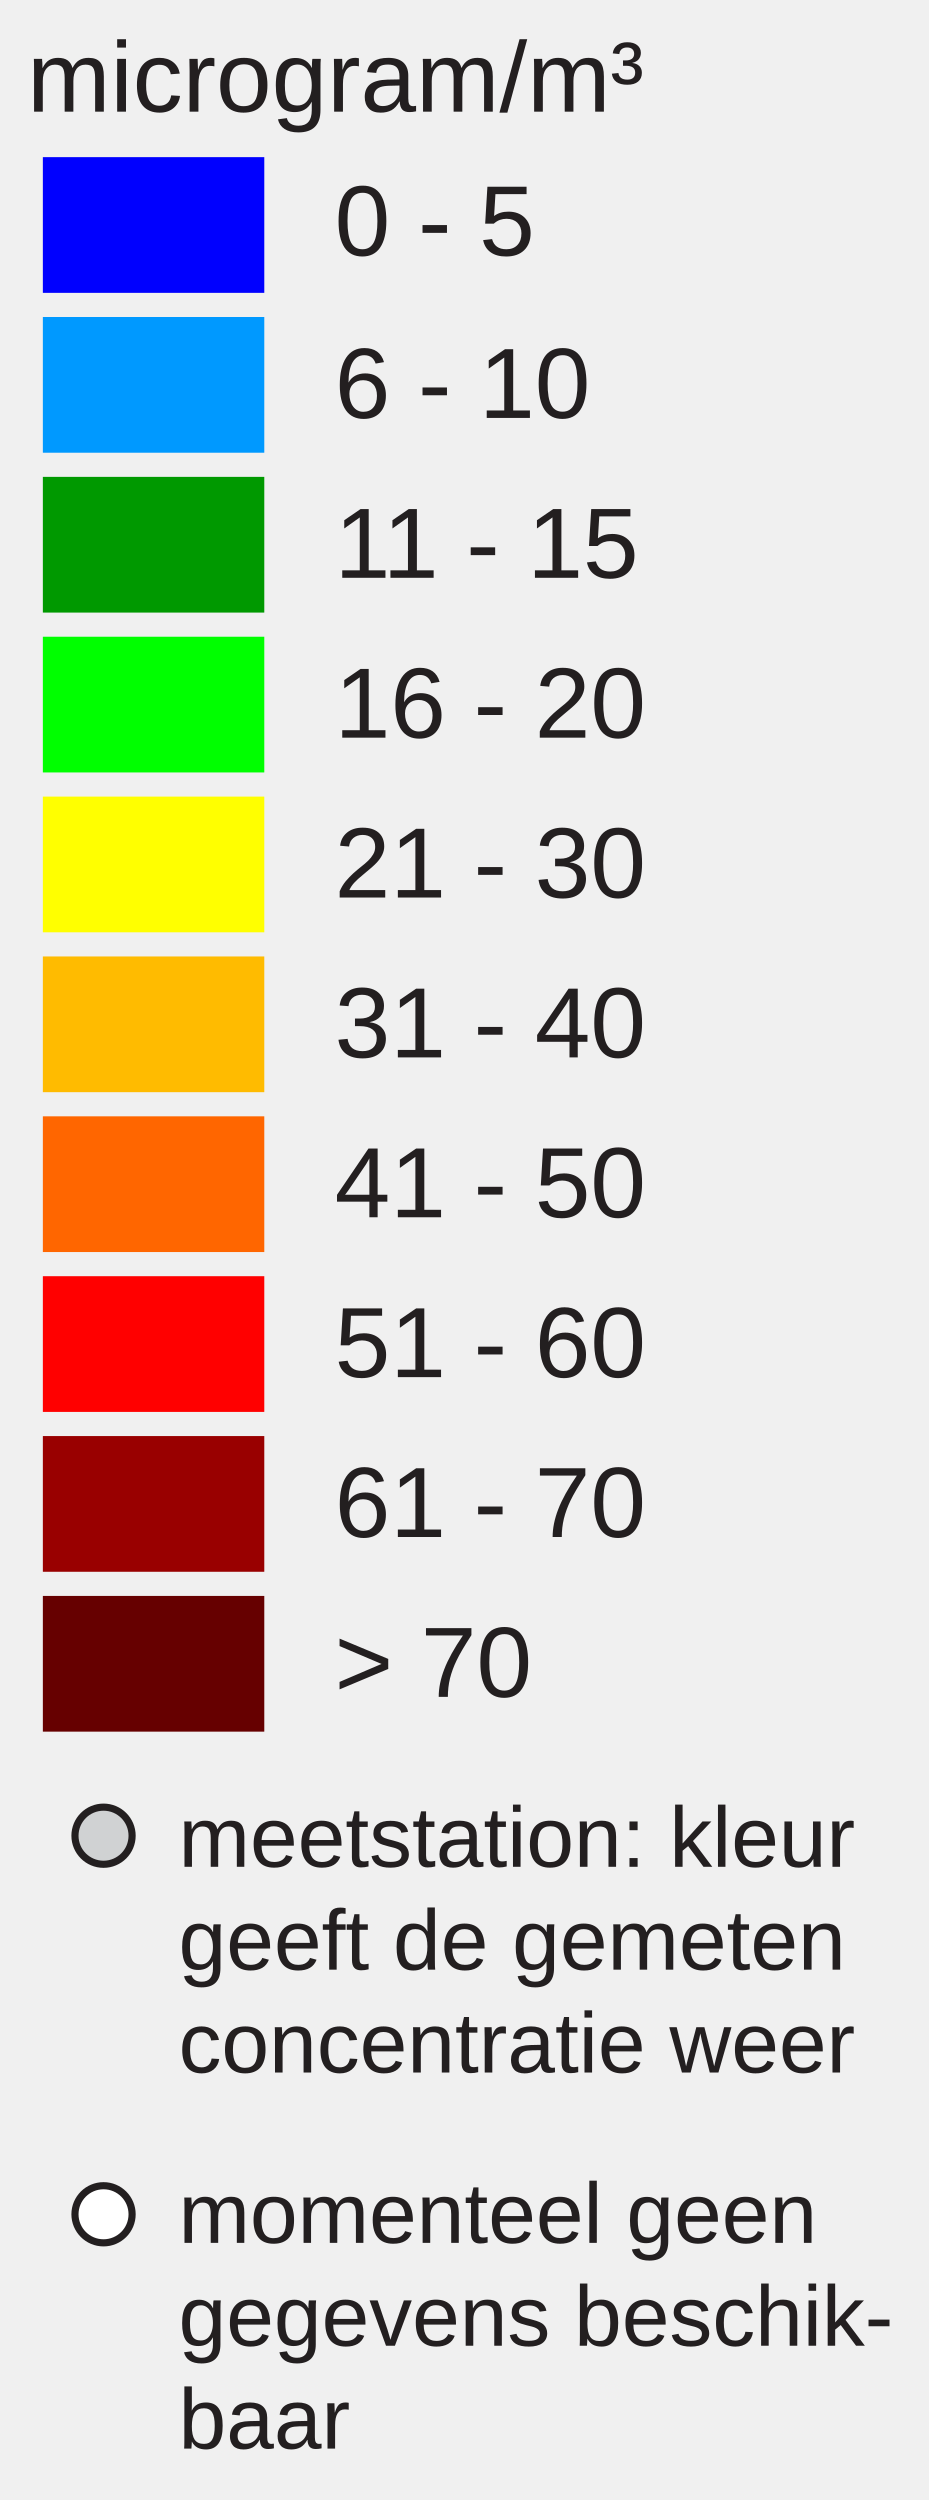
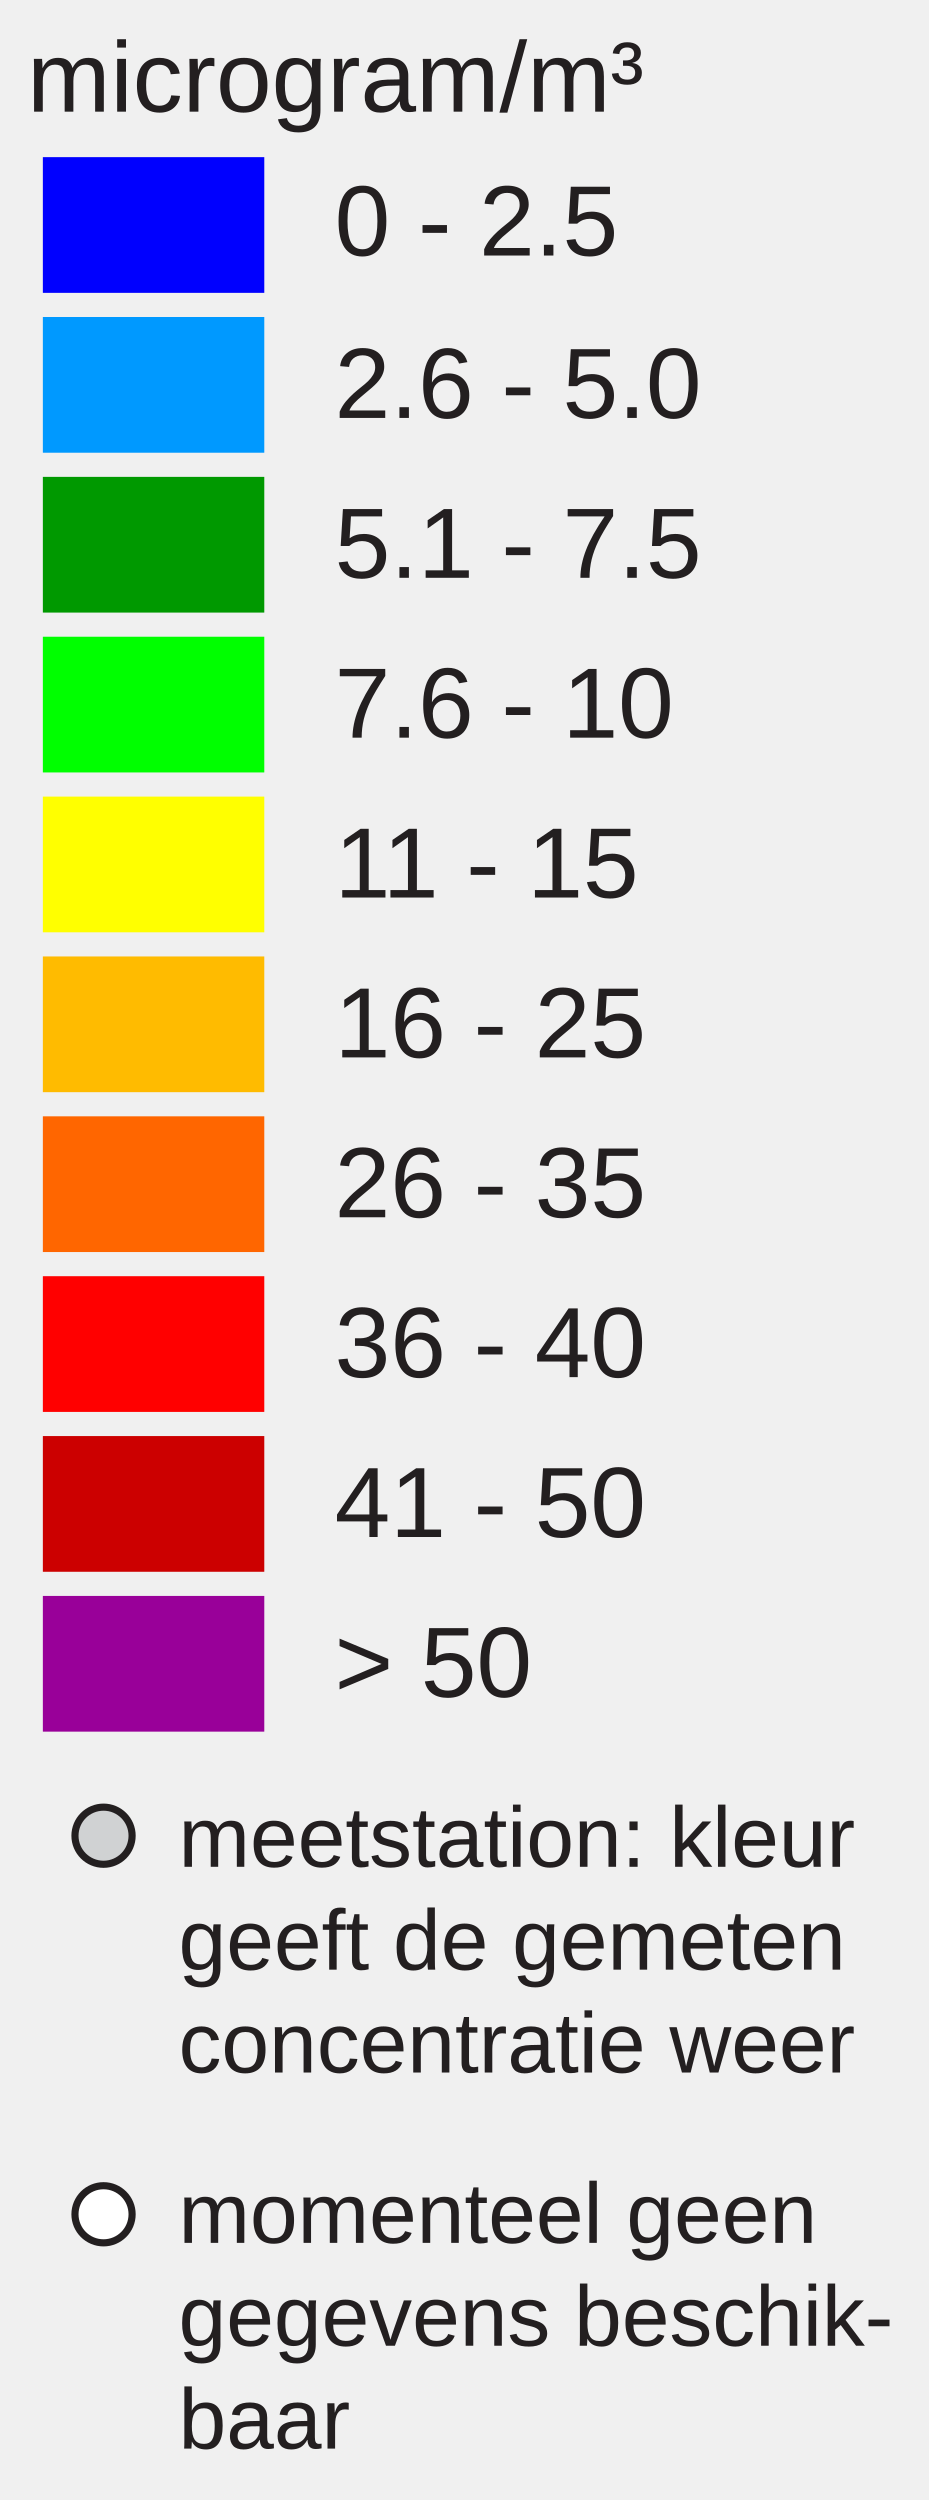
<svg xmlns="http://www.w3.org/2000/svg" version="1.1" id="Layer_1" x="0px" y="0px" width="130px" height="350px" viewBox="0 0 130 350" enable-background="new 0 0 130 350" xml:space="preserve">
  <rect x="6" y="22" fill="#0000FF" width="31" height="19" />
  <rect x="6" y="44.381" fill="#0099FF" width="31" height="19" />
  <rect x="6" y="66.762" fill="#009900" width="31" height="19" />
  <rect x="6" y="89.143" fill="#00FF00" width="31" height="19" />
  <rect x="6" y="111.524" fill="#FFFF00" width="31" height="19" />
  <rect x="6" y="133.905" fill="#FFBB00" width="31" height="19" />
  <rect x="6" y="156.286" fill="#FF6600" width="31" height="19" />
  <rect x="6" y="178.668" fill="#FF0000" width="31" height="19" />
-   <rect x="6" y="201.049" fill="#990000" width="31" height="19" />
-   <rect x="6" y="223.43" fill="#660000" width="31" height="19" />
-   <text transform="matrix(1 0 0 1 46.853 35.7705)" fill="#231F20" font-family="Arial" font-size="14">0 - 5</text>
-   <text transform="matrix(1 0 0 1 46.853 58.5112)" fill="#231F20" font-family="Arial" font-size="14">6 - 10</text>
-   <text transform="matrix(1 0 0 1 46.853 80.8926)" fill="#231F20" font-family="Arial" font-size="14">11 - 15</text>
-   <text transform="matrix(1 0 0 1 46.853 103.2734)" fill="#231F20" font-family="Arial" font-size="14">16 - 20</text>
-   <text transform="matrix(1 0 0 1 46.853 125.6548)" fill="#231F20" font-family="Arial" font-size="14">21 - 30</text>
-   <text transform="matrix(1 0 0 1 46.853 148.0352)" fill="#231F20" font-family="Arial" font-size="14">31 - 40</text>
-   <text transform="matrix(1 0 0 1 46.853 170.417)" fill="#231F20" font-family="Arial" font-size="14">41 - 50</text>
-   <text transform="matrix(1 0 0 1 46.853 192.7988)" fill="#231F20" font-family="Arial" font-size="14">51 - 60</text>
-   <text transform="matrix(1 0 0 1 46.853 215.1797)" fill="#231F20" font-family="Arial" font-size="14">61 - 70</text>
-   <text transform="matrix(1 0 0 1 46.853 237.5605)" fill="#231F20" font-family="Arial" font-size="14">&gt; 70</text>
+   <rect x="6" y="201.049" fill="#CC0000" width="31" height="19" />
+   <rect x="6" y="223.43" fill="#990099" width="31" height="19" />
+   <text transform="matrix(1 0 0 1 46.853 35.7705)" fill="#231F20" font-family="Arial" font-size="14">0 - 2.5</text>
+   <text transform="matrix(1 0 0 1 46.853 58.5112)" fill="#231F20" font-family="Arial" font-size="14">2.6 - 5.0</text>
+   <text transform="matrix(1 0 0 1 46.853 80.8926)" fill="#231F20" font-family="Arial" font-size="14">5.1 - 7.5</text>
+   <text transform="matrix(1 0 0 1 46.853 103.2734)" fill="#231F20" font-family="Arial" font-size="14">7.6 - 10</text>
+   <text transform="matrix(1 0 0 1 46.853 125.6548)" fill="#231F20" font-family="Arial" font-size="14">11 - 15</text>
+   <text transform="matrix(1 0 0 1 46.853 148.0352)" fill="#231F20" font-family="Arial" font-size="14">16 - 25</text>
+   <text transform="matrix(1 0 0 1 46.853 170.417)" fill="#231F20" font-family="Arial" font-size="14">26 - 35</text>
+   <text transform="matrix(1 0 0 1 46.853 192.7988)" fill="#231F20" font-family="Arial" font-size="14">36 - 40</text>
+   <text transform="matrix(1 0 0 1 46.853 215.1797)" fill="#231F20" font-family="Arial" font-size="14">41 - 50</text>
+   <text transform="matrix(1 0 0 1 46.853 237.5605)" fill="#231F20" font-family="Arial" font-size="14">&gt; 50</text>
  <text font-size="14" font-family="Arial" transform="translate(3.8027 15.631)" fill="#231F20">microgram/m³</text>
  <circle fill="#D0D2D3" stroke="#231F20" stroke-miterlimit="10" cx="14.495" cy="257" r="4" />
  <circle fill="#FFFFFF" stroke="#231F20" stroke-miterlimit="10" cx="14.495" cy="310" r="4" />
  <text font-size="12" font-family="Arial" transform="translate(25 261.35)" fill="#231F20">meetstation: kleur</text>
  <text font-size="12" font-family="Arial" transform="translate(25 275.75)" fill="#231F20">geeft de gemeten</text>
  <text font-size="12" font-family="Arial" transform="translate(25 290.15)" fill="#231F20">concentratie weer</text>
  <text font-size="12" font-family="Arial" transform="translate(25 314)" fill="#231F20">momenteel geen</text>
  <text font-size="12" font-family="Arial" transform="translate(25 328.4)" fill="#231F20">gegevens beschik-</text>
  <text font-size="12" font-family="Arial" transform="translate(25 342.8)" fill="#231F20">baar</text>
</svg>
